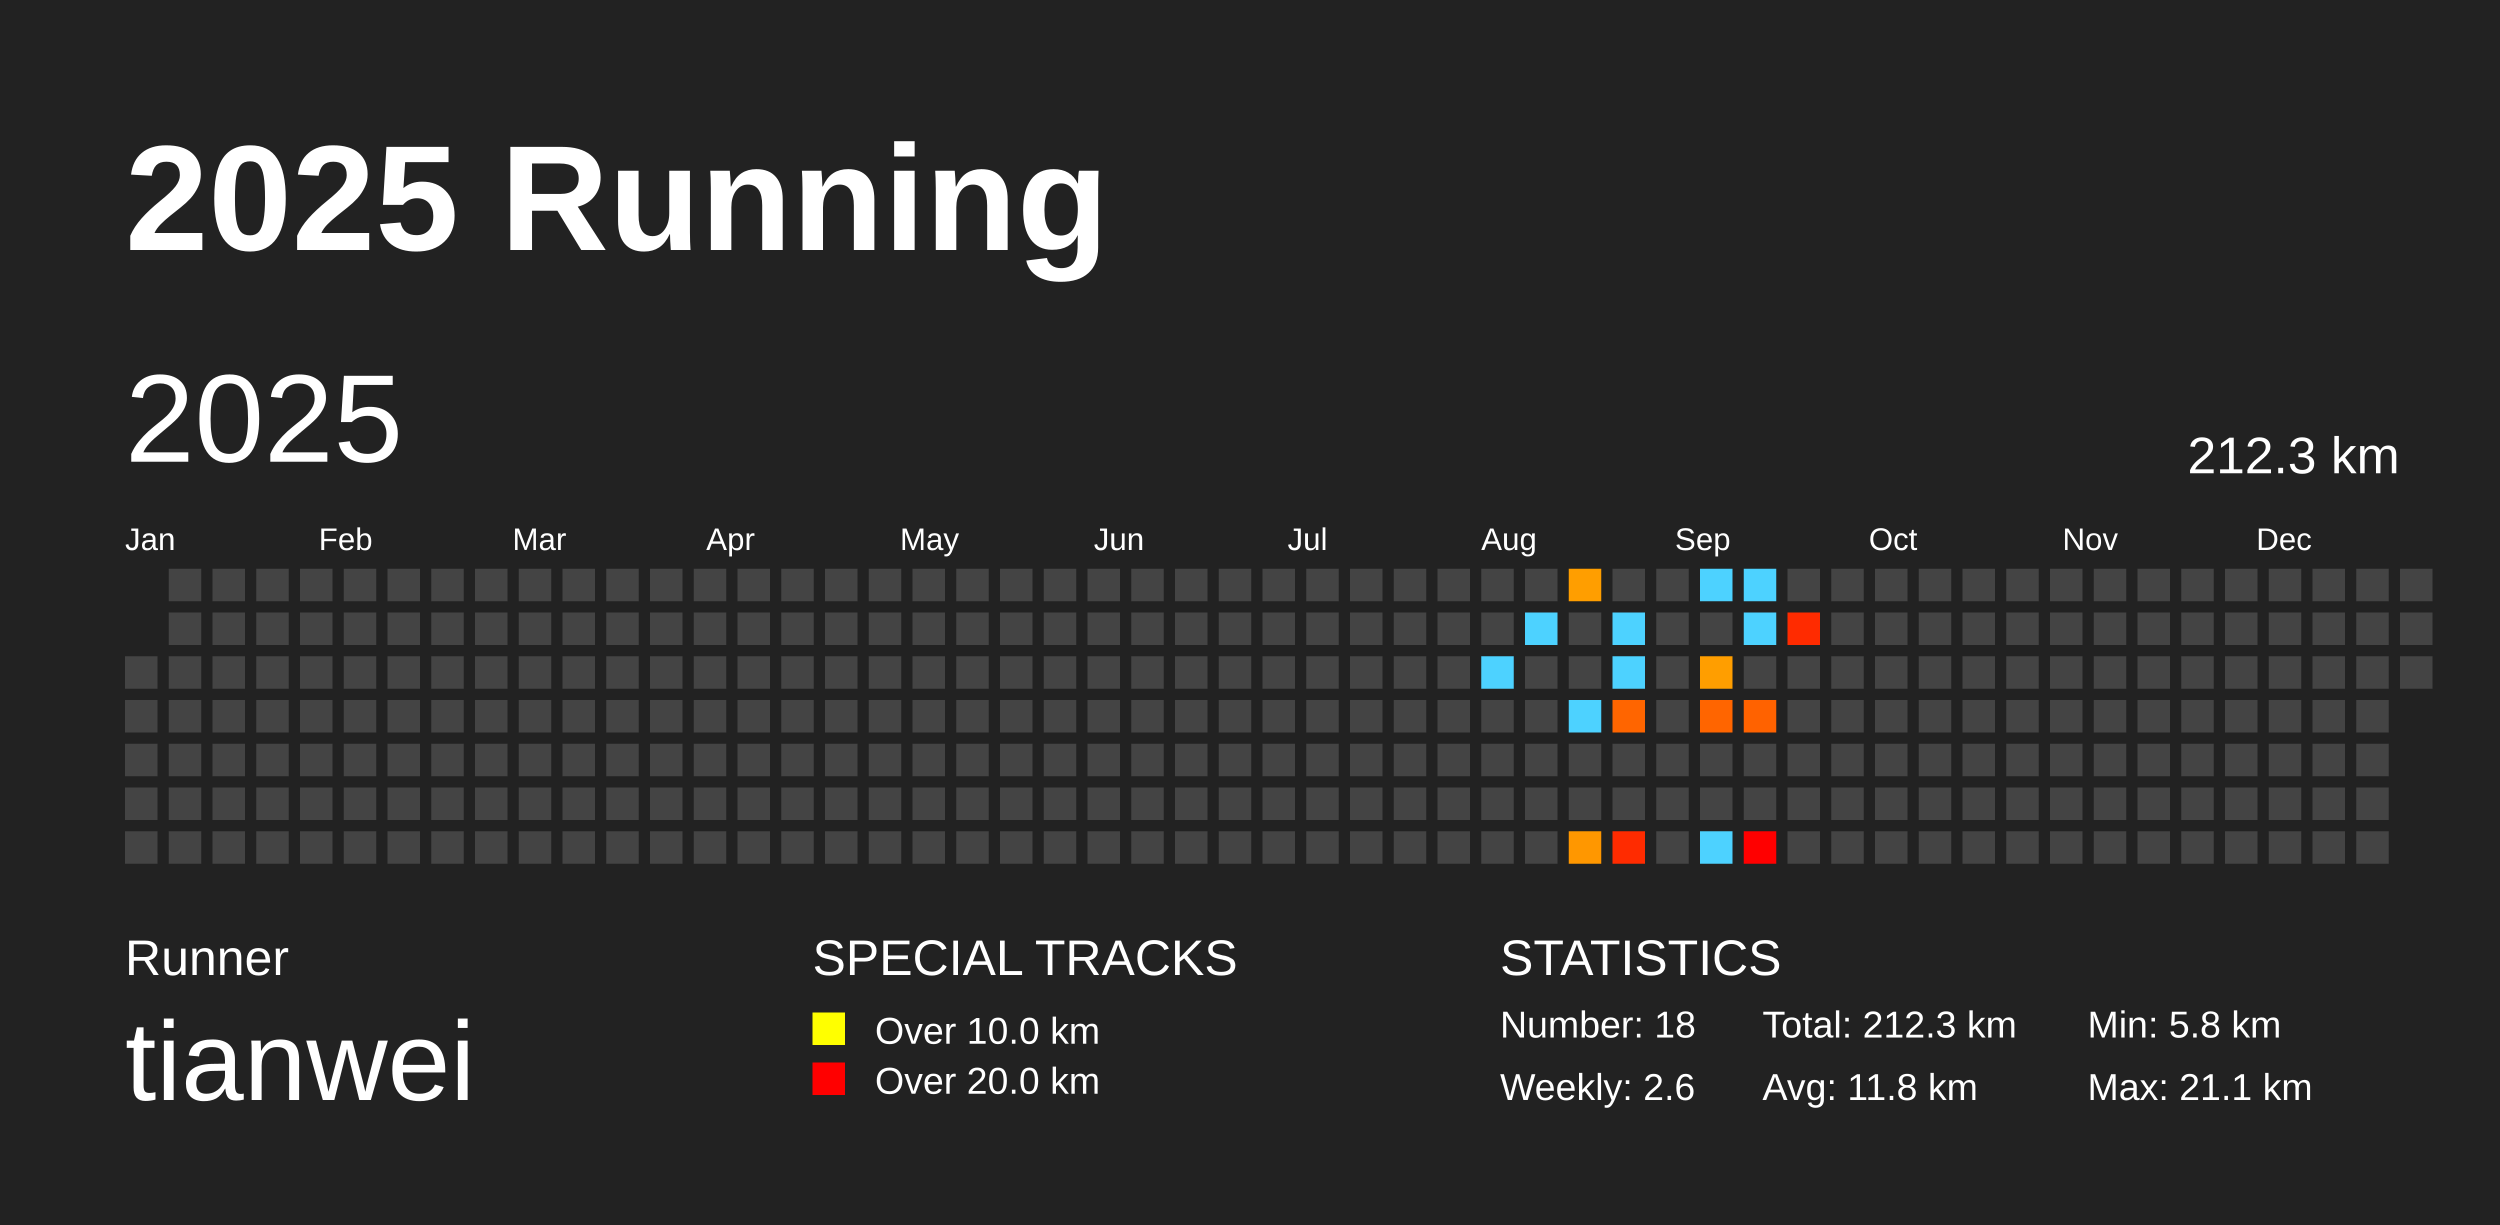
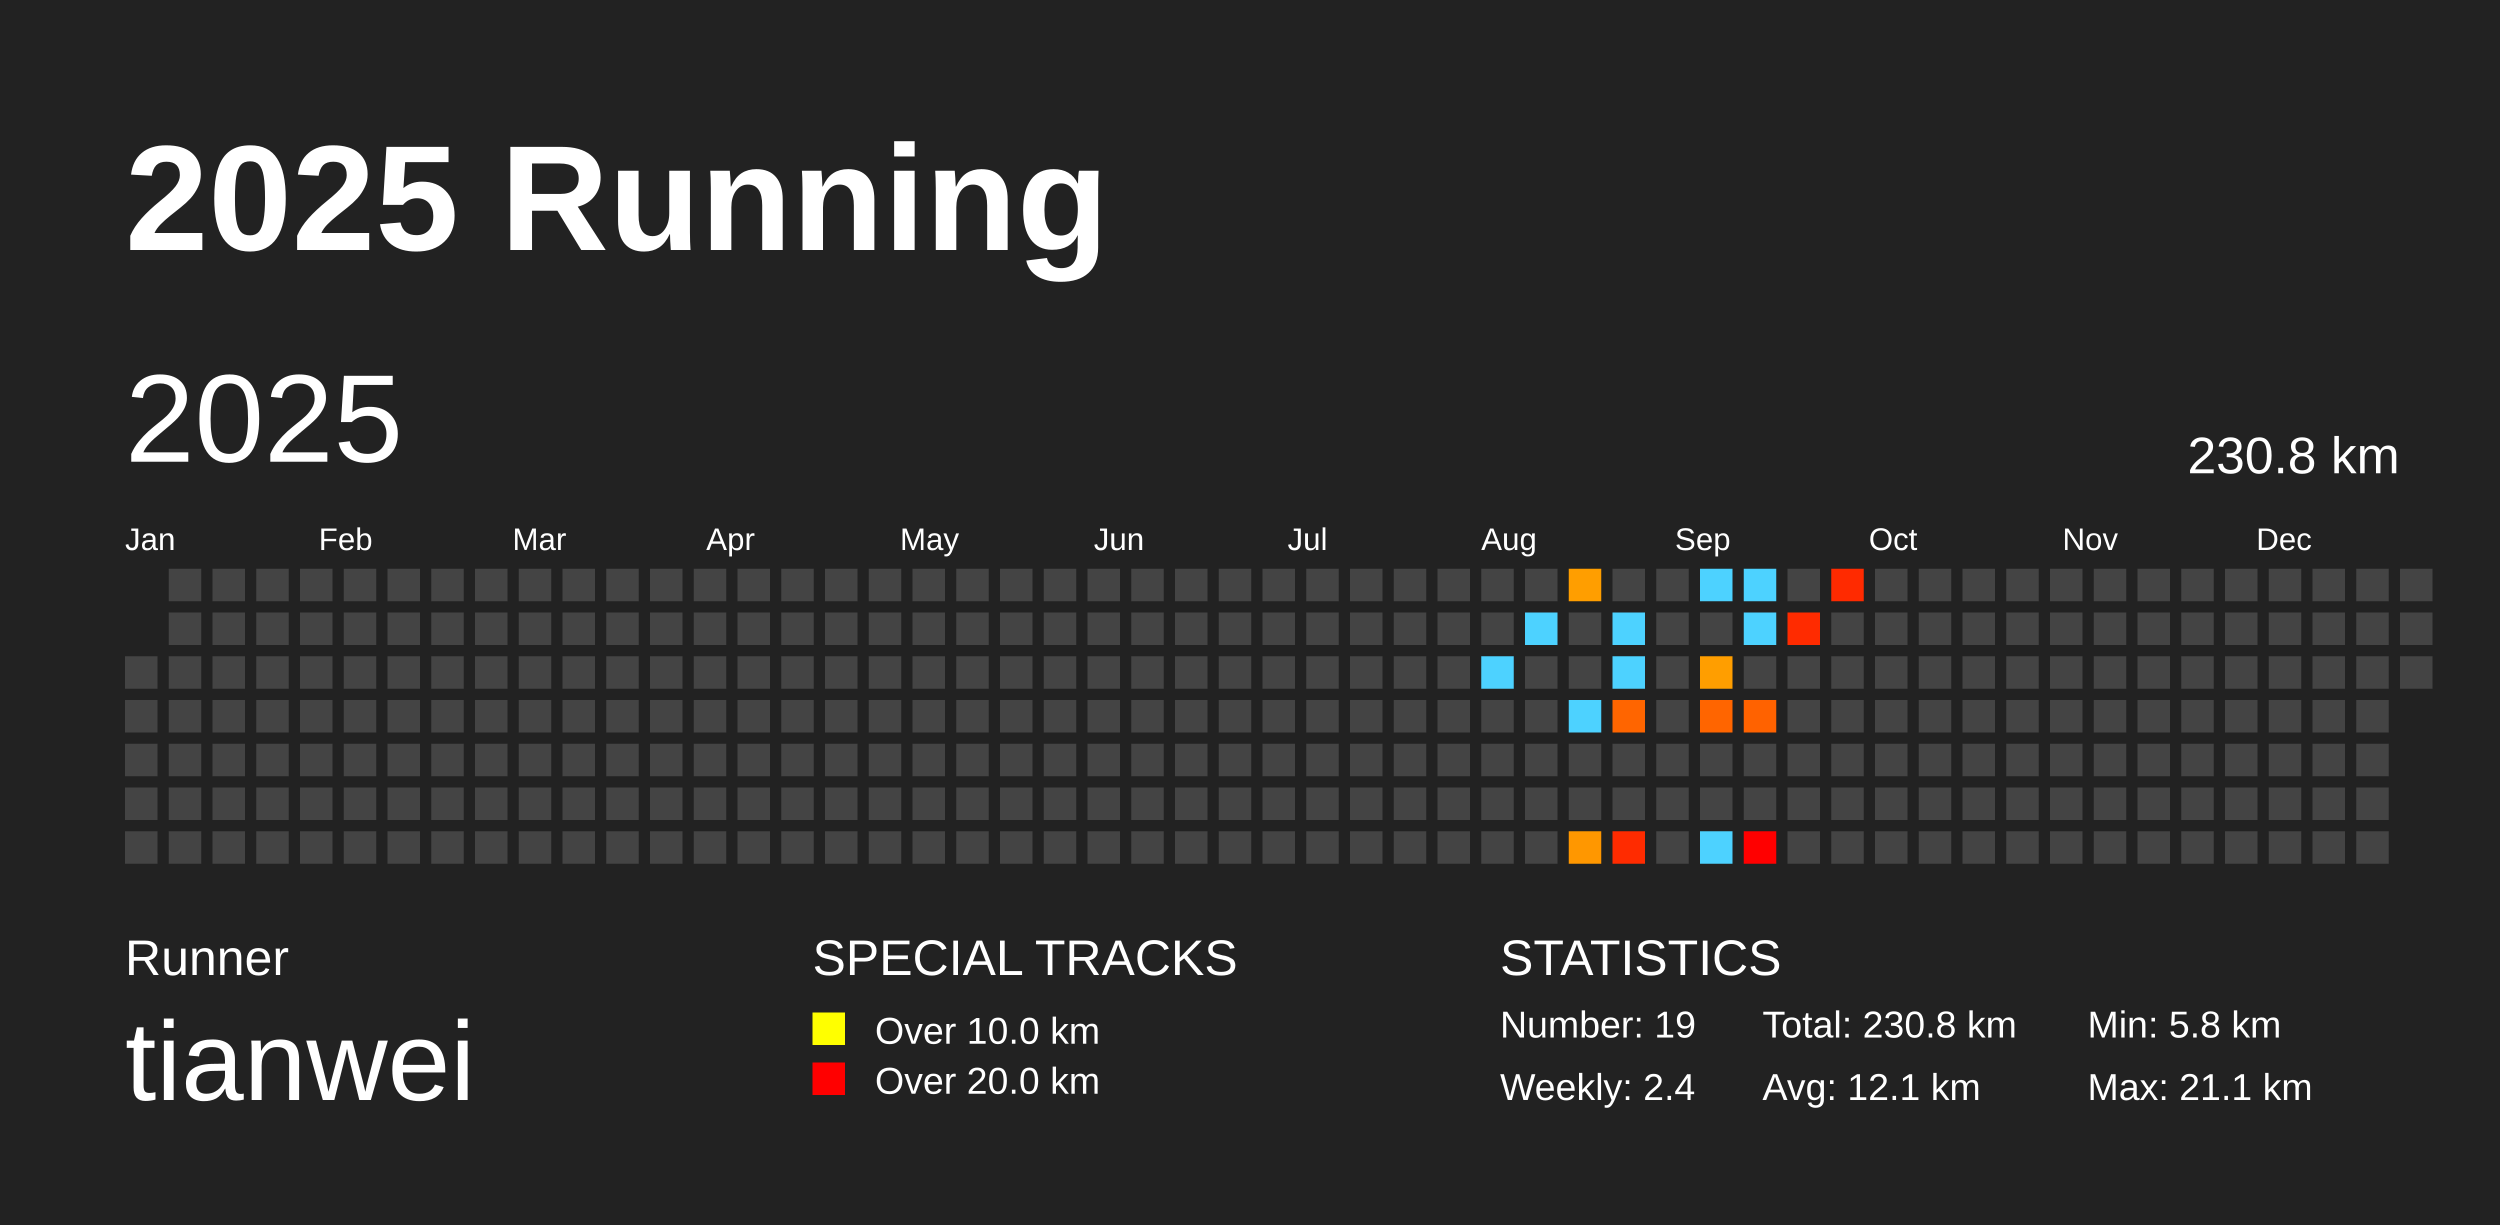
<svg xmlns="http://www.w3.org/2000/svg" baseProfile="full" height="98mm" version="1.1" viewBox="0,0,200,98" width="200mm">
  <defs />
  <rect fill="#222222" height="98" width="200" x="0" y="0" />
  <text fill="#FFFFFF" style="font-size:12px; font-family:Arial; font-weight:bold;" x="10" y="20">2025 Running</text>
  <text fill="#FFFFFF" style="font-size:4px; font-family:Arial" x="10" y="78">Runner</text>
  <text fill="#FFFFFF" style="font-size:9px; font-family:Arial" x="10" y="88">tianwei</text>
  <text fill="#FFFFFF" style="font-size:4px; font-family:Arial" x="65" y="78">SPECIAL TRACKS</text>
  <rect fill="yellow" height="2.6" width="2.6" x="65" y="81" />
  <text fill="#FFFFFF" style="font-size:3px; font-family:Arial" x="70" y="83.5">Over 10.0 km</text>
  <rect fill="red" height="2.6" width="2.6" x="65" y="85" />
  <text fill="#FFFFFF" style="font-size:3px; font-family:Arial" x="70" y="87.5">Over 20.0 km</text>
  <text fill="#FFFFFF" style="font-size:4px; font-family:Arial" x="120" y="78">STATISTICS</text>
-   <text fill="#FFFFFF" style="font-size:3px; font-family:Arial" x="120" y="83">Number: 18</text>
-   <text fill="#FFFFFF" style="font-size:3px; font-family:Arial" x="120" y="88">Weekly: 2.6</text>
-   <text fill="#FFFFFF" style="font-size:3px; font-family:Arial" x="141" y="83">Total: 212.3 km</text>
-   <text fill="#FFFFFF" style="font-size:3px; font-family:Arial" x="141" y="88">Avg: 11.8 km</text>
+   <text fill="#FFFFFF" style="font-size:3px; font-family:Arial" x="120" y="83">Number: 19</text>
+   <text fill="#FFFFFF" style="font-size:3px; font-family:Arial" x="120" y="88">Weekly: 2.4</text>
+   <text fill="#FFFFFF" style="font-size:3px; font-family:Arial" x="141" y="83">Total: 230.8 km</text>
+   <text fill="#FFFFFF" style="font-size:3px; font-family:Arial" x="141" y="88">Avg: 12.1 km</text>
  <text fill="#FFFFFF" style="font-size:3px; font-family:Arial" x="167" y="83">Min: 5.8 km</text>
  <text fill="#FFFFFF" style="font-size:3px; font-family:Arial" x="167" y="88">Max: 21.1 km</text>
  <text dominant-baseline="hanging" fill="#FFFFFF" style="font-size:10.0px; font-family:Arial;" x="10" y="30">2025</text>
-   <text dominant-baseline="hanging" fill="#FFFFFF" style="font-size:4.125px; font-family:Arial;" x="175" y="35">212.3 km</text>
+   <text dominant-baseline="hanging" fill="#FFFFFF" style="font-size:4.125px; font-family:Arial;" x="175" y="35">230.8 km</text>
  <text fill="#FFFFFF" style="font-size:2.5px; font-family:Arial" x="10.0" y="44">Jan</text>
  <text fill="#FFFFFF" style="font-size:2.5px; font-family:Arial" x="25.5" y="44">Feb</text>
  <text fill="#FFFFFF" style="font-size:2.5px; font-family:Arial" x="41.0" y="44">Mar</text>
  <text fill="#FFFFFF" style="font-size:2.5px; font-family:Arial" x="56.5" y="44">Apr</text>
  <text fill="#FFFFFF" style="font-size:2.5px; font-family:Arial" x="72.0" y="44">May</text>
  <text fill="#FFFFFF" style="font-size:2.5px; font-family:Arial" x="87.5" y="44">Jun</text>
  <text fill="#FFFFFF" style="font-size:2.5px; font-family:Arial" x="103.0" y="44">Jul</text>
  <text fill="#FFFFFF" style="font-size:2.5px; font-family:Arial" x="118.5" y="44">Aug</text>
  <text fill="#FFFFFF" style="font-size:2.5px; font-family:Arial" x="134.0" y="44">Sep</text>
  <text fill="#FFFFFF" style="font-size:2.5px; font-family:Arial" x="149.5" y="44">Oct</text>
  <text fill="#FFFFFF" style="font-size:2.5px; font-family:Arial" x="165.0" y="44">Nov</text>
  <text fill="#FFFFFF" style="font-size:2.5px; font-family:Arial" x="180.5" y="44">Dec</text>
  <rect fill="#444444" height="2.6" width="2.6" x="10.0" y="52.5" />
  <rect fill="#444444" height="2.6" width="2.6" x="10.0" y="56.0" />
  <rect fill="#444444" height="2.6" width="2.6" x="10.0" y="59.5" />
  <rect fill="#444444" height="2.6" width="2.6" x="10.0" y="63.0" />
  <rect fill="#444444" height="2.6" width="2.6" x="10.0" y="66.5" />
  <rect fill="#444444" height="2.6" width="2.6" x="13.5" y="45.5" />
  <rect fill="#444444" height="2.6" width="2.6" x="13.5" y="49.0" />
  <rect fill="#444444" height="2.6" width="2.6" x="13.5" y="52.5" />
  <rect fill="#444444" height="2.6" width="2.6" x="13.5" y="56.0" />
  <rect fill="#444444" height="2.6" width="2.6" x="13.5" y="59.5" />
  <rect fill="#444444" height="2.6" width="2.6" x="13.5" y="63.0" />
  <rect fill="#444444" height="2.6" width="2.6" x="13.5" y="66.5" />
  <rect fill="#444444" height="2.6" width="2.6" x="17.0" y="45.5" />
  <rect fill="#444444" height="2.6" width="2.6" x="17.0" y="49.0" />
  <rect fill="#444444" height="2.6" width="2.6" x="17.0" y="52.5" />
  <rect fill="#444444" height="2.6" width="2.6" x="17.0" y="56.0" />
  <rect fill="#444444" height="2.6" width="2.6" x="17.0" y="59.5" />
  <rect fill="#444444" height="2.6" width="2.6" x="17.0" y="63.0" />
  <rect fill="#444444" height="2.6" width="2.6" x="17.0" y="66.5" />
  <rect fill="#444444" height="2.6" width="2.6" x="20.5" y="45.5" />
  <rect fill="#444444" height="2.6" width="2.6" x="20.5" y="49.0" />
  <rect fill="#444444" height="2.6" width="2.6" x="20.5" y="52.5" />
  <rect fill="#444444" height="2.6" width="2.6" x="20.5" y="56.0" />
  <rect fill="#444444" height="2.6" width="2.6" x="20.5" y="59.5" />
  <rect fill="#444444" height="2.6" width="2.6" x="20.5" y="63.0" />
  <rect fill="#444444" height="2.6" width="2.6" x="20.5" y="66.5" />
  <rect fill="#444444" height="2.6" width="2.6" x="24.0" y="45.5" />
  <rect fill="#444444" height="2.6" width="2.6" x="24.0" y="49.0" />
  <rect fill="#444444" height="2.6" width="2.6" x="24.0" y="52.5" />
  <rect fill="#444444" height="2.6" width="2.6" x="24.0" y="56.0" />
  <rect fill="#444444" height="2.6" width="2.6" x="24.0" y="59.5" />
  <rect fill="#444444" height="2.6" width="2.6" x="24.0" y="63.0" />
  <rect fill="#444444" height="2.6" width="2.6" x="24.0" y="66.5" />
  <rect fill="#444444" height="2.6" width="2.6" x="27.5" y="45.5" />
  <rect fill="#444444" height="2.6" width="2.6" x="27.5" y="49.0" />
  <rect fill="#444444" height="2.6" width="2.6" x="27.5" y="52.5" />
  <rect fill="#444444" height="2.6" width="2.6" x="27.5" y="56.0" />
  <rect fill="#444444" height="2.6" width="2.6" x="27.5" y="59.5" />
  <rect fill="#444444" height="2.6" width="2.6" x="27.5" y="63.0" />
  <rect fill="#444444" height="2.6" width="2.6" x="27.5" y="66.5" />
  <rect fill="#444444" height="2.6" width="2.6" x="31.0" y="45.5" />
  <rect fill="#444444" height="2.6" width="2.6" x="31.0" y="49.0" />
  <rect fill="#444444" height="2.6" width="2.6" x="31.0" y="52.5" />
  <rect fill="#444444" height="2.6" width="2.6" x="31.0" y="56.0" />
  <rect fill="#444444" height="2.6" width="2.6" x="31.0" y="59.5" />
  <rect fill="#444444" height="2.6" width="2.6" x="31.0" y="63.0" />
  <rect fill="#444444" height="2.6" width="2.6" x="31.0" y="66.5" />
  <rect fill="#444444" height="2.6" width="2.6" x="34.5" y="45.5" />
  <rect fill="#444444" height="2.6" width="2.6" x="34.5" y="49.0" />
  <rect fill="#444444" height="2.6" width="2.6" x="34.5" y="52.5" />
  <rect fill="#444444" height="2.6" width="2.6" x="34.5" y="56.0" />
  <rect fill="#444444" height="2.6" width="2.6" x="34.5" y="59.5" />
  <rect fill="#444444" height="2.6" width="2.6" x="34.5" y="63.0" />
  <rect fill="#444444" height="2.6" width="2.6" x="34.5" y="66.5" />
  <rect fill="#444444" height="2.6" width="2.6" x="38.0" y="45.5" />
  <rect fill="#444444" height="2.6" width="2.6" x="38.0" y="49.0" />
  <rect fill="#444444" height="2.6" width="2.6" x="38.0" y="52.5" />
  <rect fill="#444444" height="2.6" width="2.6" x="38.0" y="56.0" />
  <rect fill="#444444" height="2.6" width="2.6" x="38.0" y="59.5" />
  <rect fill="#444444" height="2.6" width="2.6" x="38.0" y="63.0" />
  <rect fill="#444444" height="2.6" width="2.6" x="38.0" y="66.5" />
  <rect fill="#444444" height="2.6" width="2.6" x="41.5" y="45.5" />
  <rect fill="#444444" height="2.6" width="2.6" x="41.5" y="49.0" />
  <rect fill="#444444" height="2.6" width="2.6" x="41.5" y="52.5" />
  <rect fill="#444444" height="2.6" width="2.6" x="41.5" y="56.0" />
  <rect fill="#444444" height="2.6" width="2.6" x="41.5" y="59.5" />
  <rect fill="#444444" height="2.6" width="2.6" x="41.5" y="63.0" />
  <rect fill="#444444" height="2.6" width="2.6" x="41.5" y="66.5" />
  <rect fill="#444444" height="2.6" width="2.6" x="45.0" y="45.5" />
  <rect fill="#444444" height="2.6" width="2.6" x="45.0" y="49.0" />
  <rect fill="#444444" height="2.6" width="2.6" x="45.0" y="52.5" />
  <rect fill="#444444" height="2.6" width="2.6" x="45.0" y="56.0" />
  <rect fill="#444444" height="2.6" width="2.6" x="45.0" y="59.5" />
  <rect fill="#444444" height="2.6" width="2.6" x="45.0" y="63.0" />
  <rect fill="#444444" height="2.6" width="2.6" x="45.0" y="66.5" />
  <rect fill="#444444" height="2.6" width="2.6" x="48.5" y="45.5" />
  <rect fill="#444444" height="2.6" width="2.6" x="48.5" y="49.0" />
  <rect fill="#444444" height="2.6" width="2.6" x="48.5" y="52.5" />
  <rect fill="#444444" height="2.6" width="2.6" x="48.5" y="56.0" />
  <rect fill="#444444" height="2.6" width="2.6" x="48.5" y="59.5" />
  <rect fill="#444444" height="2.6" width="2.6" x="48.5" y="63.0" />
  <rect fill="#444444" height="2.6" width="2.6" x="48.5" y="66.5" />
  <rect fill="#444444" height="2.6" width="2.6" x="52.0" y="45.5" />
  <rect fill="#444444" height="2.6" width="2.6" x="52.0" y="49.0" />
  <rect fill="#444444" height="2.6" width="2.6" x="52.0" y="52.5" />
  <rect fill="#444444" height="2.6" width="2.6" x="52.0" y="56.0" />
  <rect fill="#444444" height="2.6" width="2.6" x="52.0" y="59.5" />
  <rect fill="#444444" height="2.6" width="2.6" x="52.0" y="63.0" />
  <rect fill="#444444" height="2.6" width="2.6" x="52.0" y="66.5" />
  <rect fill="#444444" height="2.6" width="2.6" x="55.5" y="45.5" />
  <rect fill="#444444" height="2.6" width="2.6" x="55.5" y="49.0" />
  <rect fill="#444444" height="2.6" width="2.6" x="55.5" y="52.5" />
  <rect fill="#444444" height="2.6" width="2.6" x="55.5" y="56.0" />
  <rect fill="#444444" height="2.6" width="2.6" x="55.5" y="59.5" />
  <rect fill="#444444" height="2.6" width="2.6" x="55.5" y="63.0" />
  <rect fill="#444444" height="2.6" width="2.6" x="55.5" y="66.5" />
  <rect fill="#444444" height="2.6" width="2.6" x="59.0" y="45.5" />
  <rect fill="#444444" height="2.6" width="2.6" x="59.0" y="49.0" />
  <rect fill="#444444" height="2.6" width="2.6" x="59.0" y="52.5" />
  <rect fill="#444444" height="2.6" width="2.6" x="59.0" y="56.0" />
  <rect fill="#444444" height="2.6" width="2.6" x="59.0" y="59.5" />
  <rect fill="#444444" height="2.6" width="2.6" x="59.0" y="63.0" />
  <rect fill="#444444" height="2.6" width="2.6" x="59.0" y="66.5" />
  <rect fill="#444444" height="2.6" width="2.6" x="62.5" y="45.5" />
  <rect fill="#444444" height="2.6" width="2.6" x="62.5" y="49.0" />
  <rect fill="#444444" height="2.6" width="2.6" x="62.5" y="52.5" />
  <rect fill="#444444" height="2.6" width="2.6" x="62.5" y="56.0" />
  <rect fill="#444444" height="2.6" width="2.6" x="62.5" y="59.5" />
  <rect fill="#444444" height="2.6" width="2.6" x="62.5" y="63.0" />
  <rect fill="#444444" height="2.6" width="2.6" x="62.5" y="66.5" />
  <rect fill="#444444" height="2.6" width="2.6" x="66.0" y="45.5" />
  <rect fill="#444444" height="2.6" width="2.6" x="66.0" y="49.0" />
  <rect fill="#444444" height="2.6" width="2.6" x="66.0" y="52.5" />
  <rect fill="#444444" height="2.6" width="2.6" x="66.0" y="56.0" />
  <rect fill="#444444" height="2.6" width="2.6" x="66.0" y="59.5" />
  <rect fill="#444444" height="2.6" width="2.6" x="66.0" y="63.0" />
  <rect fill="#444444" height="2.6" width="2.6" x="66.0" y="66.5" />
  <rect fill="#444444" height="2.6" width="2.6" x="69.5" y="45.5" />
  <rect fill="#444444" height="2.6" width="2.6" x="69.5" y="49.0" />
  <rect fill="#444444" height="2.6" width="2.6" x="69.5" y="52.5" />
  <rect fill="#444444" height="2.6" width="2.6" x="69.5" y="56.0" />
  <rect fill="#444444" height="2.6" width="2.6" x="69.5" y="59.5" />
  <rect fill="#444444" height="2.6" width="2.6" x="69.5" y="63.0" />
  <rect fill="#444444" height="2.6" width="2.6" x="69.5" y="66.5" />
  <rect fill="#444444" height="2.6" width="2.6" x="73.0" y="45.5" />
  <rect fill="#444444" height="2.6" width="2.6" x="73.0" y="49.0" />
  <rect fill="#444444" height="2.6" width="2.6" x="73.0" y="52.5" />
  <rect fill="#444444" height="2.6" width="2.6" x="73.0" y="56.0" />
  <rect fill="#444444" height="2.6" width="2.6" x="73.0" y="59.5" />
  <rect fill="#444444" height="2.6" width="2.6" x="73.0" y="63.0" />
  <rect fill="#444444" height="2.6" width="2.6" x="73.0" y="66.5" />
  <rect fill="#444444" height="2.6" width="2.6" x="76.5" y="45.5" />
  <rect fill="#444444" height="2.6" width="2.6" x="76.5" y="49.0" />
  <rect fill="#444444" height="2.6" width="2.6" x="76.5" y="52.5" />
  <rect fill="#444444" height="2.6" width="2.6" x="76.5" y="56.0" />
  <rect fill="#444444" height="2.6" width="2.6" x="76.5" y="59.5" />
  <rect fill="#444444" height="2.6" width="2.6" x="76.5" y="63.0" />
  <rect fill="#444444" height="2.6" width="2.6" x="76.5" y="66.5" />
  <rect fill="#444444" height="2.6" width="2.6" x="80.0" y="45.5" />
  <rect fill="#444444" height="2.6" width="2.6" x="80.0" y="49.0" />
  <rect fill="#444444" height="2.6" width="2.6" x="80.0" y="52.5" />
  <rect fill="#444444" height="2.6" width="2.6" x="80.0" y="56.0" />
  <rect fill="#444444" height="2.6" width="2.6" x="80.0" y="59.5" />
  <rect fill="#444444" height="2.6" width="2.6" x="80.0" y="63.0" />
  <rect fill="#444444" height="2.6" width="2.6" x="80.0" y="66.5" />
  <rect fill="#444444" height="2.6" width="2.6" x="83.5" y="45.5" />
  <rect fill="#444444" height="2.6" width="2.6" x="83.5" y="49.0" />
  <rect fill="#444444" height="2.6" width="2.6" x="83.5" y="52.5" />
  <rect fill="#444444" height="2.6" width="2.6" x="83.5" y="56.0" />
  <rect fill="#444444" height="2.6" width="2.6" x="83.5" y="59.5" />
  <rect fill="#444444" height="2.6" width="2.6" x="83.5" y="63.0" />
  <rect fill="#444444" height="2.6" width="2.6" x="83.5" y="66.5" />
  <rect fill="#444444" height="2.6" width="2.6" x="87.0" y="45.5" />
  <rect fill="#444444" height="2.6" width="2.6" x="87.0" y="49.0" />
  <rect fill="#444444" height="2.6" width="2.6" x="87.0" y="52.5" />
  <rect fill="#444444" height="2.6" width="2.6" x="87.0" y="56.0" />
  <rect fill="#444444" height="2.6" width="2.6" x="87.0" y="59.5" />
  <rect fill="#444444" height="2.6" width="2.6" x="87.0" y="63.0" />
  <rect fill="#444444" height="2.6" width="2.6" x="87.0" y="66.5" />
  <rect fill="#444444" height="2.6" width="2.6" x="90.5" y="45.5" />
  <rect fill="#444444" height="2.6" width="2.6" x="90.5" y="49.0" />
  <rect fill="#444444" height="2.6" width="2.6" x="90.5" y="52.5" />
  <rect fill="#444444" height="2.6" width="2.6" x="90.5" y="56.0" />
  <rect fill="#444444" height="2.6" width="2.6" x="90.5" y="59.5" />
  <rect fill="#444444" height="2.6" width="2.6" x="90.5" y="63.0" />
  <rect fill="#444444" height="2.6" width="2.6" x="90.5" y="66.5" />
  <rect fill="#444444" height="2.6" width="2.6" x="94.0" y="45.5" />
  <rect fill="#444444" height="2.6" width="2.6" x="94.0" y="49.0" />
  <rect fill="#444444" height="2.6" width="2.6" x="94.0" y="52.5" />
  <rect fill="#444444" height="2.6" width="2.6" x="94.0" y="56.0" />
  <rect fill="#444444" height="2.6" width="2.6" x="94.0" y="59.5" />
  <rect fill="#444444" height="2.6" width="2.6" x="94.0" y="63.0" />
  <rect fill="#444444" height="2.6" width="2.6" x="94.0" y="66.5" />
  <rect fill="#444444" height="2.6" width="2.6" x="97.5" y="45.5" />
  <rect fill="#444444" height="2.6" width="2.6" x="97.5" y="49.0" />
  <rect fill="#444444" height="2.6" width="2.6" x="97.5" y="52.5" />
  <rect fill="#444444" height="2.6" width="2.6" x="97.5" y="56.0" />
  <rect fill="#444444" height="2.6" width="2.6" x="97.5" y="59.5" />
  <rect fill="#444444" height="2.6" width="2.6" x="97.5" y="63.0" />
  <rect fill="#444444" height="2.6" width="2.6" x="97.5" y="66.5" />
  <rect fill="#444444" height="2.6" width="2.6" x="101.0" y="45.5" />
  <rect fill="#444444" height="2.6" width="2.6" x="101.0" y="49.0" />
  <rect fill="#444444" height="2.6" width="2.6" x="101.0" y="52.5" />
  <rect fill="#444444" height="2.6" width="2.6" x="101.0" y="56.0" />
  <rect fill="#444444" height="2.6" width="2.6" x="101.0" y="59.5" />
  <rect fill="#444444" height="2.6" width="2.6" x="101.0" y="63.0" />
  <rect fill="#444444" height="2.6" width="2.6" x="101.0" y="66.5" />
  <rect fill="#444444" height="2.6" width="2.6" x="104.5" y="45.5" />
  <rect fill="#444444" height="2.6" width="2.6" x="104.5" y="49.0" />
  <rect fill="#444444" height="2.6" width="2.6" x="104.5" y="52.5" />
  <rect fill="#444444" height="2.6" width="2.6" x="104.5" y="56.0" />
  <rect fill="#444444" height="2.6" width="2.6" x="104.5" y="59.5" />
  <rect fill="#444444" height="2.6" width="2.6" x="104.5" y="63.0" />
  <rect fill="#444444" height="2.6" width="2.6" x="104.5" y="66.5" />
  <rect fill="#444444" height="2.6" width="2.6" x="108.0" y="45.5" />
  <rect fill="#444444" height="2.6" width="2.6" x="108.0" y="49.0" />
  <rect fill="#444444" height="2.6" width="2.6" x="108.0" y="52.5" />
  <rect fill="#444444" height="2.6" width="2.6" x="108.0" y="56.0" />
  <rect fill="#444444" height="2.6" width="2.6" x="108.0" y="59.5" />
  <rect fill="#444444" height="2.6" width="2.6" x="108.0" y="63.0" />
  <rect fill="#444444" height="2.6" width="2.6" x="108.0" y="66.5" />
  <rect fill="#444444" height="2.6" width="2.6" x="111.5" y="45.5" />
  <rect fill="#444444" height="2.6" width="2.6" x="111.5" y="49.0" />
  <rect fill="#444444" height="2.6" width="2.6" x="111.5" y="52.5" />
  <rect fill="#444444" height="2.6" width="2.6" x="111.5" y="56.0" />
  <rect fill="#444444" height="2.6" width="2.6" x="111.5" y="59.5" />
  <rect fill="#444444" height="2.6" width="2.6" x="111.5" y="63.0" />
  <rect fill="#444444" height="2.6" width="2.6" x="111.5" y="66.5" />
  <rect fill="#444444" height="2.6" width="2.6" x="115.0" y="45.5" />
  <rect fill="#444444" height="2.6" width="2.6" x="115.0" y="49.0" />
  <rect fill="#444444" height="2.6" width="2.6" x="115.0" y="52.5" />
  <rect fill="#444444" height="2.6" width="2.6" x="115.0" y="56.0" />
  <rect fill="#444444" height="2.6" width="2.6" x="115.0" y="59.5" />
  <rect fill="#444444" height="2.6" width="2.6" x="115.0" y="63.0" />
  <rect fill="#444444" height="2.6" width="2.6" x="115.0" y="66.5" />
  <rect fill="#444444" height="2.6" width="2.6" x="118.5" y="45.5" />
  <rect fill="#444444" height="2.6" width="2.6" x="118.5" y="49.0" />
  <rect fill="#4dd2ff" height="2.6" width="2.6" x="118.5" y="52.5" />
  <rect fill="#444444" height="2.6" width="2.6" x="118.5" y="56.0" />
  <rect fill="#444444" height="2.6" width="2.6" x="118.5" y="59.5" />
  <rect fill="#444444" height="2.6" width="2.6" x="118.5" y="63.0" />
  <rect fill="#444444" height="2.6" width="2.6" x="118.5" y="66.5" />
  <rect fill="#444444" height="2.6" width="2.6" x="122.0" y="45.5" />
  <rect fill="#4dd2ff" height="2.6" width="2.6" x="122.0" y="49.0" />
  <rect fill="#444444" height="2.6" width="2.6" x="122.0" y="52.5" />
  <rect fill="#444444" height="2.6" width="2.6" x="122.0" y="56.0" />
  <rect fill="#444444" height="2.6" width="2.6" x="122.0" y="59.5" />
  <rect fill="#444444" height="2.6" width="2.6" x="122.0" y="63.0" />
  <rect fill="#444444" height="2.6" width="2.6" x="122.0" y="66.5" />
  <rect fill="#ff9e00" height="2.6" width="2.6" x="125.5" y="45.5" />
  <rect fill="#444444" height="2.6" width="2.6" x="125.5" y="49.0" />
  <rect fill="#444444" height="2.6" width="2.6" x="125.5" y="52.5" />
  <rect fill="#4dd2ff" height="2.6" width="2.6" x="125.5" y="56.0" />
  <rect fill="#444444" height="2.6" width="2.6" x="125.5" y="59.5" />
  <rect fill="#444444" height="2.6" width="2.6" x="125.5" y="63.0" />
  <rect fill="#ff9700" height="2.6" width="2.6" x="125.5" y="66.5" />
  <rect fill="#444444" height="2.6" width="2.6" x="129.0" y="45.5" />
  <rect fill="#4dd2ff" height="2.6" width="2.6" x="129.0" y="49.0" />
  <rect fill="#4dd2ff" height="2.6" width="2.6" x="129.0" y="52.5" />
  <rect fill="#ff6500" height="2.6" width="2.6" x="129.0" y="56.0" />
  <rect fill="#444444" height="2.6" width="2.6" x="129.0" y="59.5" />
  <rect fill="#444444" height="2.6" width="2.6" x="129.0" y="63.0" />
  <rect fill="#ff2b00" height="2.6" width="2.6" x="129.0" y="66.5" />
  <rect fill="#444444" height="2.6" width="2.6" x="132.5" y="45.5" />
  <rect fill="#444444" height="2.6" width="2.6" x="132.5" y="49.0" />
  <rect fill="#444444" height="2.6" width="2.6" x="132.5" y="52.5" />
  <rect fill="#444444" height="2.6" width="2.6" x="132.5" y="56.0" />
  <rect fill="#444444" height="2.6" width="2.6" x="132.5" y="59.5" />
  <rect fill="#444444" height="2.6" width="2.6" x="132.5" y="63.0" />
  <rect fill="#444444" height="2.6" width="2.6" x="132.5" y="66.5" />
  <rect fill="#4dd2ff" height="2.6" width="2.6" x="136.0" y="45.5" />
  <rect fill="#444444" height="2.6" width="2.6" x="136.0" y="49.0" />
  <rect fill="#ff9e00" height="2.6" width="2.6" x="136.0" y="52.5" />
  <rect fill="#ff6500" height="2.6" width="2.6" x="136.0" y="56.0" />
  <rect fill="#444444" height="2.6" width="2.6" x="136.0" y="59.5" />
  <rect fill="#444444" height="2.6" width="2.6" x="136.0" y="63.0" />
  <rect fill="#4dd2ff" height="2.6" width="2.6" x="136.0" y="66.5" />
  <rect fill="#4dd2ff" height="2.6" width="2.6" x="139.5" y="45.5" />
  <rect fill="#4dd2ff" height="2.6" width="2.6" x="139.5" y="49.0" />
  <rect fill="#444444" height="2.6" width="2.6" x="139.5" y="52.5" />
  <rect fill="#ff6200" height="2.6" width="2.6" x="139.5" y="56.0" />
  <rect fill="#444444" height="2.6" width="2.6" x="139.5" y="59.5" />
  <rect fill="#444444" height="2.6" width="2.6" x="139.5" y="63.0" />
  <rect fill="red" height="2.6" width="2.6" x="139.5" y="66.5" />
  <rect fill="#444444" height="2.6" width="2.6" x="143.0" y="45.5" />
  <rect fill="#ff2b00" height="2.6" width="2.6" x="143.0" y="49.0" />
  <rect fill="#444444" height="2.6" width="2.6" x="143.0" y="52.5" />
  <rect fill="#444444" height="2.6" width="2.6" x="143.0" y="56.0" />
  <rect fill="#444444" height="2.6" width="2.6" x="143.0" y="59.5" />
  <rect fill="#444444" height="2.6" width="2.6" x="143.0" y="63.0" />
  <rect fill="#444444" height="2.6" width="2.6" x="143.0" y="66.5" />
-   <rect fill="#444444" height="2.6" width="2.6" x="146.5" y="45.5" />
+   <rect fill="#ff2a00" height="2.6" width="2.6" x="146.5" y="45.5" />
  <rect fill="#444444" height="2.6" width="2.6" x="146.5" y="49.0" />
  <rect fill="#444444" height="2.6" width="2.6" x="146.5" y="52.5" />
  <rect fill="#444444" height="2.6" width="2.6" x="146.5" y="56.0" />
  <rect fill="#444444" height="2.6" width="2.6" x="146.5" y="59.5" />
  <rect fill="#444444" height="2.6" width="2.6" x="146.5" y="63.0" />
  <rect fill="#444444" height="2.6" width="2.6" x="146.5" y="66.5" />
  <rect fill="#444444" height="2.6" width="2.6" x="150.0" y="45.5" />
  <rect fill="#444444" height="2.6" width="2.6" x="150.0" y="49.0" />
  <rect fill="#444444" height="2.6" width="2.6" x="150.0" y="52.5" />
  <rect fill="#444444" height="2.6" width="2.6" x="150.0" y="56.0" />
  <rect fill="#444444" height="2.6" width="2.6" x="150.0" y="59.5" />
  <rect fill="#444444" height="2.6" width="2.6" x="150.0" y="63.0" />
  <rect fill="#444444" height="2.6" width="2.6" x="150.0" y="66.5" />
  <rect fill="#444444" height="2.6" width="2.6" x="153.5" y="45.5" />
  <rect fill="#444444" height="2.6" width="2.6" x="153.5" y="49.0" />
  <rect fill="#444444" height="2.6" width="2.6" x="153.5" y="52.5" />
  <rect fill="#444444" height="2.6" width="2.6" x="153.5" y="56.0" />
  <rect fill="#444444" height="2.6" width="2.6" x="153.5" y="59.5" />
  <rect fill="#444444" height="2.6" width="2.6" x="153.5" y="63.0" />
  <rect fill="#444444" height="2.6" width="2.6" x="153.5" y="66.5" />
  <rect fill="#444444" height="2.6" width="2.6" x="157.0" y="45.5" />
  <rect fill="#444444" height="2.6" width="2.6" x="157.0" y="49.0" />
  <rect fill="#444444" height="2.6" width="2.6" x="157.0" y="52.5" />
  <rect fill="#444444" height="2.6" width="2.6" x="157.0" y="56.0" />
  <rect fill="#444444" height="2.6" width="2.6" x="157.0" y="59.5" />
  <rect fill="#444444" height="2.6" width="2.6" x="157.0" y="63.0" />
  <rect fill="#444444" height="2.6" width="2.6" x="157.0" y="66.5" />
  <rect fill="#444444" height="2.6" width="2.6" x="160.5" y="45.5" />
  <rect fill="#444444" height="2.6" width="2.6" x="160.5" y="49.0" />
  <rect fill="#444444" height="2.6" width="2.6" x="160.5" y="52.5" />
  <rect fill="#444444" height="2.6" width="2.6" x="160.5" y="56.0" />
  <rect fill="#444444" height="2.6" width="2.6" x="160.5" y="59.5" />
  <rect fill="#444444" height="2.6" width="2.6" x="160.5" y="63.0" />
  <rect fill="#444444" height="2.6" width="2.6" x="160.5" y="66.5" />
  <rect fill="#444444" height="2.6" width="2.6" x="164.0" y="45.5" />
  <rect fill="#444444" height="2.6" width="2.6" x="164.0" y="49.0" />
  <rect fill="#444444" height="2.6" width="2.6" x="164.0" y="52.5" />
  <rect fill="#444444" height="2.6" width="2.6" x="164.0" y="56.0" />
  <rect fill="#444444" height="2.6" width="2.6" x="164.0" y="59.5" />
  <rect fill="#444444" height="2.6" width="2.6" x="164.0" y="63.0" />
  <rect fill="#444444" height="2.6" width="2.6" x="164.0" y="66.5" />
  <rect fill="#444444" height="2.6" width="2.6" x="167.5" y="45.5" />
  <rect fill="#444444" height="2.6" width="2.6" x="167.5" y="49.0" />
  <rect fill="#444444" height="2.6" width="2.6" x="167.5" y="52.5" />
  <rect fill="#444444" height="2.6" width="2.6" x="167.5" y="56.0" />
  <rect fill="#444444" height="2.6" width="2.6" x="167.5" y="59.5" />
  <rect fill="#444444" height="2.6" width="2.6" x="167.5" y="63.0" />
  <rect fill="#444444" height="2.6" width="2.6" x="167.5" y="66.5" />
  <rect fill="#444444" height="2.6" width="2.6" x="171.0" y="45.5" />
  <rect fill="#444444" height="2.6" width="2.6" x="171.0" y="49.0" />
  <rect fill="#444444" height="2.6" width="2.6" x="171.0" y="52.5" />
  <rect fill="#444444" height="2.6" width="2.6" x="171.0" y="56.0" />
  <rect fill="#444444" height="2.6" width="2.6" x="171.0" y="59.5" />
  <rect fill="#444444" height="2.6" width="2.6" x="171.0" y="63.0" />
  <rect fill="#444444" height="2.6" width="2.6" x="171.0" y="66.5" />
  <rect fill="#444444" height="2.6" width="2.6" x="174.5" y="45.5" />
  <rect fill="#444444" height="2.6" width="2.6" x="174.5" y="49.0" />
  <rect fill="#444444" height="2.6" width="2.6" x="174.5" y="52.5" />
  <rect fill="#444444" height="2.6" width="2.6" x="174.5" y="56.0" />
  <rect fill="#444444" height="2.6" width="2.6" x="174.5" y="59.5" />
  <rect fill="#444444" height="2.6" width="2.6" x="174.5" y="63.0" />
  <rect fill="#444444" height="2.6" width="2.6" x="174.5" y="66.5" />
  <rect fill="#444444" height="2.6" width="2.6" x="178.0" y="45.5" />
  <rect fill="#444444" height="2.6" width="2.6" x="178.0" y="49.0" />
  <rect fill="#444444" height="2.6" width="2.6" x="178.0" y="52.5" />
  <rect fill="#444444" height="2.6" width="2.6" x="178.0" y="56.0" />
  <rect fill="#444444" height="2.6" width="2.6" x="178.0" y="59.5" />
  <rect fill="#444444" height="2.6" width="2.6" x="178.0" y="63.0" />
  <rect fill="#444444" height="2.6" width="2.6" x="178.0" y="66.5" />
  <rect fill="#444444" height="2.6" width="2.6" x="181.5" y="45.5" />
  <rect fill="#444444" height="2.6" width="2.6" x="181.5" y="49.0" />
  <rect fill="#444444" height="2.6" width="2.6" x="181.5" y="52.5" />
  <rect fill="#444444" height="2.6" width="2.6" x="181.5" y="56.0" />
  <rect fill="#444444" height="2.6" width="2.6" x="181.5" y="59.5" />
  <rect fill="#444444" height="2.6" width="2.6" x="181.5" y="63.0" />
  <rect fill="#444444" height="2.6" width="2.6" x="181.5" y="66.5" />
  <rect fill="#444444" height="2.6" width="2.6" x="185.0" y="45.5" />
  <rect fill="#444444" height="2.6" width="2.6" x="185.0" y="49.0" />
  <rect fill="#444444" height="2.6" width="2.6" x="185.0" y="52.5" />
  <rect fill="#444444" height="2.6" width="2.6" x="185.0" y="56.0" />
  <rect fill="#444444" height="2.6" width="2.6" x="185.0" y="59.5" />
  <rect fill="#444444" height="2.6" width="2.6" x="185.0" y="63.0" />
  <rect fill="#444444" height="2.6" width="2.6" x="185.0" y="66.5" />
  <rect fill="#444444" height="2.6" width="2.6" x="188.5" y="45.5" />
  <rect fill="#444444" height="2.6" width="2.6" x="188.5" y="49.0" />
  <rect fill="#444444" height="2.6" width="2.6" x="188.5" y="52.5" />
  <rect fill="#444444" height="2.6" width="2.6" x="188.5" y="56.0" />
  <rect fill="#444444" height="2.6" width="2.6" x="188.5" y="59.5" />
  <rect fill="#444444" height="2.6" width="2.6" x="188.5" y="63.0" />
  <rect fill="#444444" height="2.6" width="2.6" x="188.5" y="66.5" />
  <rect fill="#444444" height="2.6" width="2.6" x="192.0" y="45.5" />
  <rect fill="#444444" height="2.6" width="2.6" x="192.0" y="49.0" />
  <rect fill="#444444" height="2.6" width="2.6" x="192.0" y="52.5" />
</svg>
